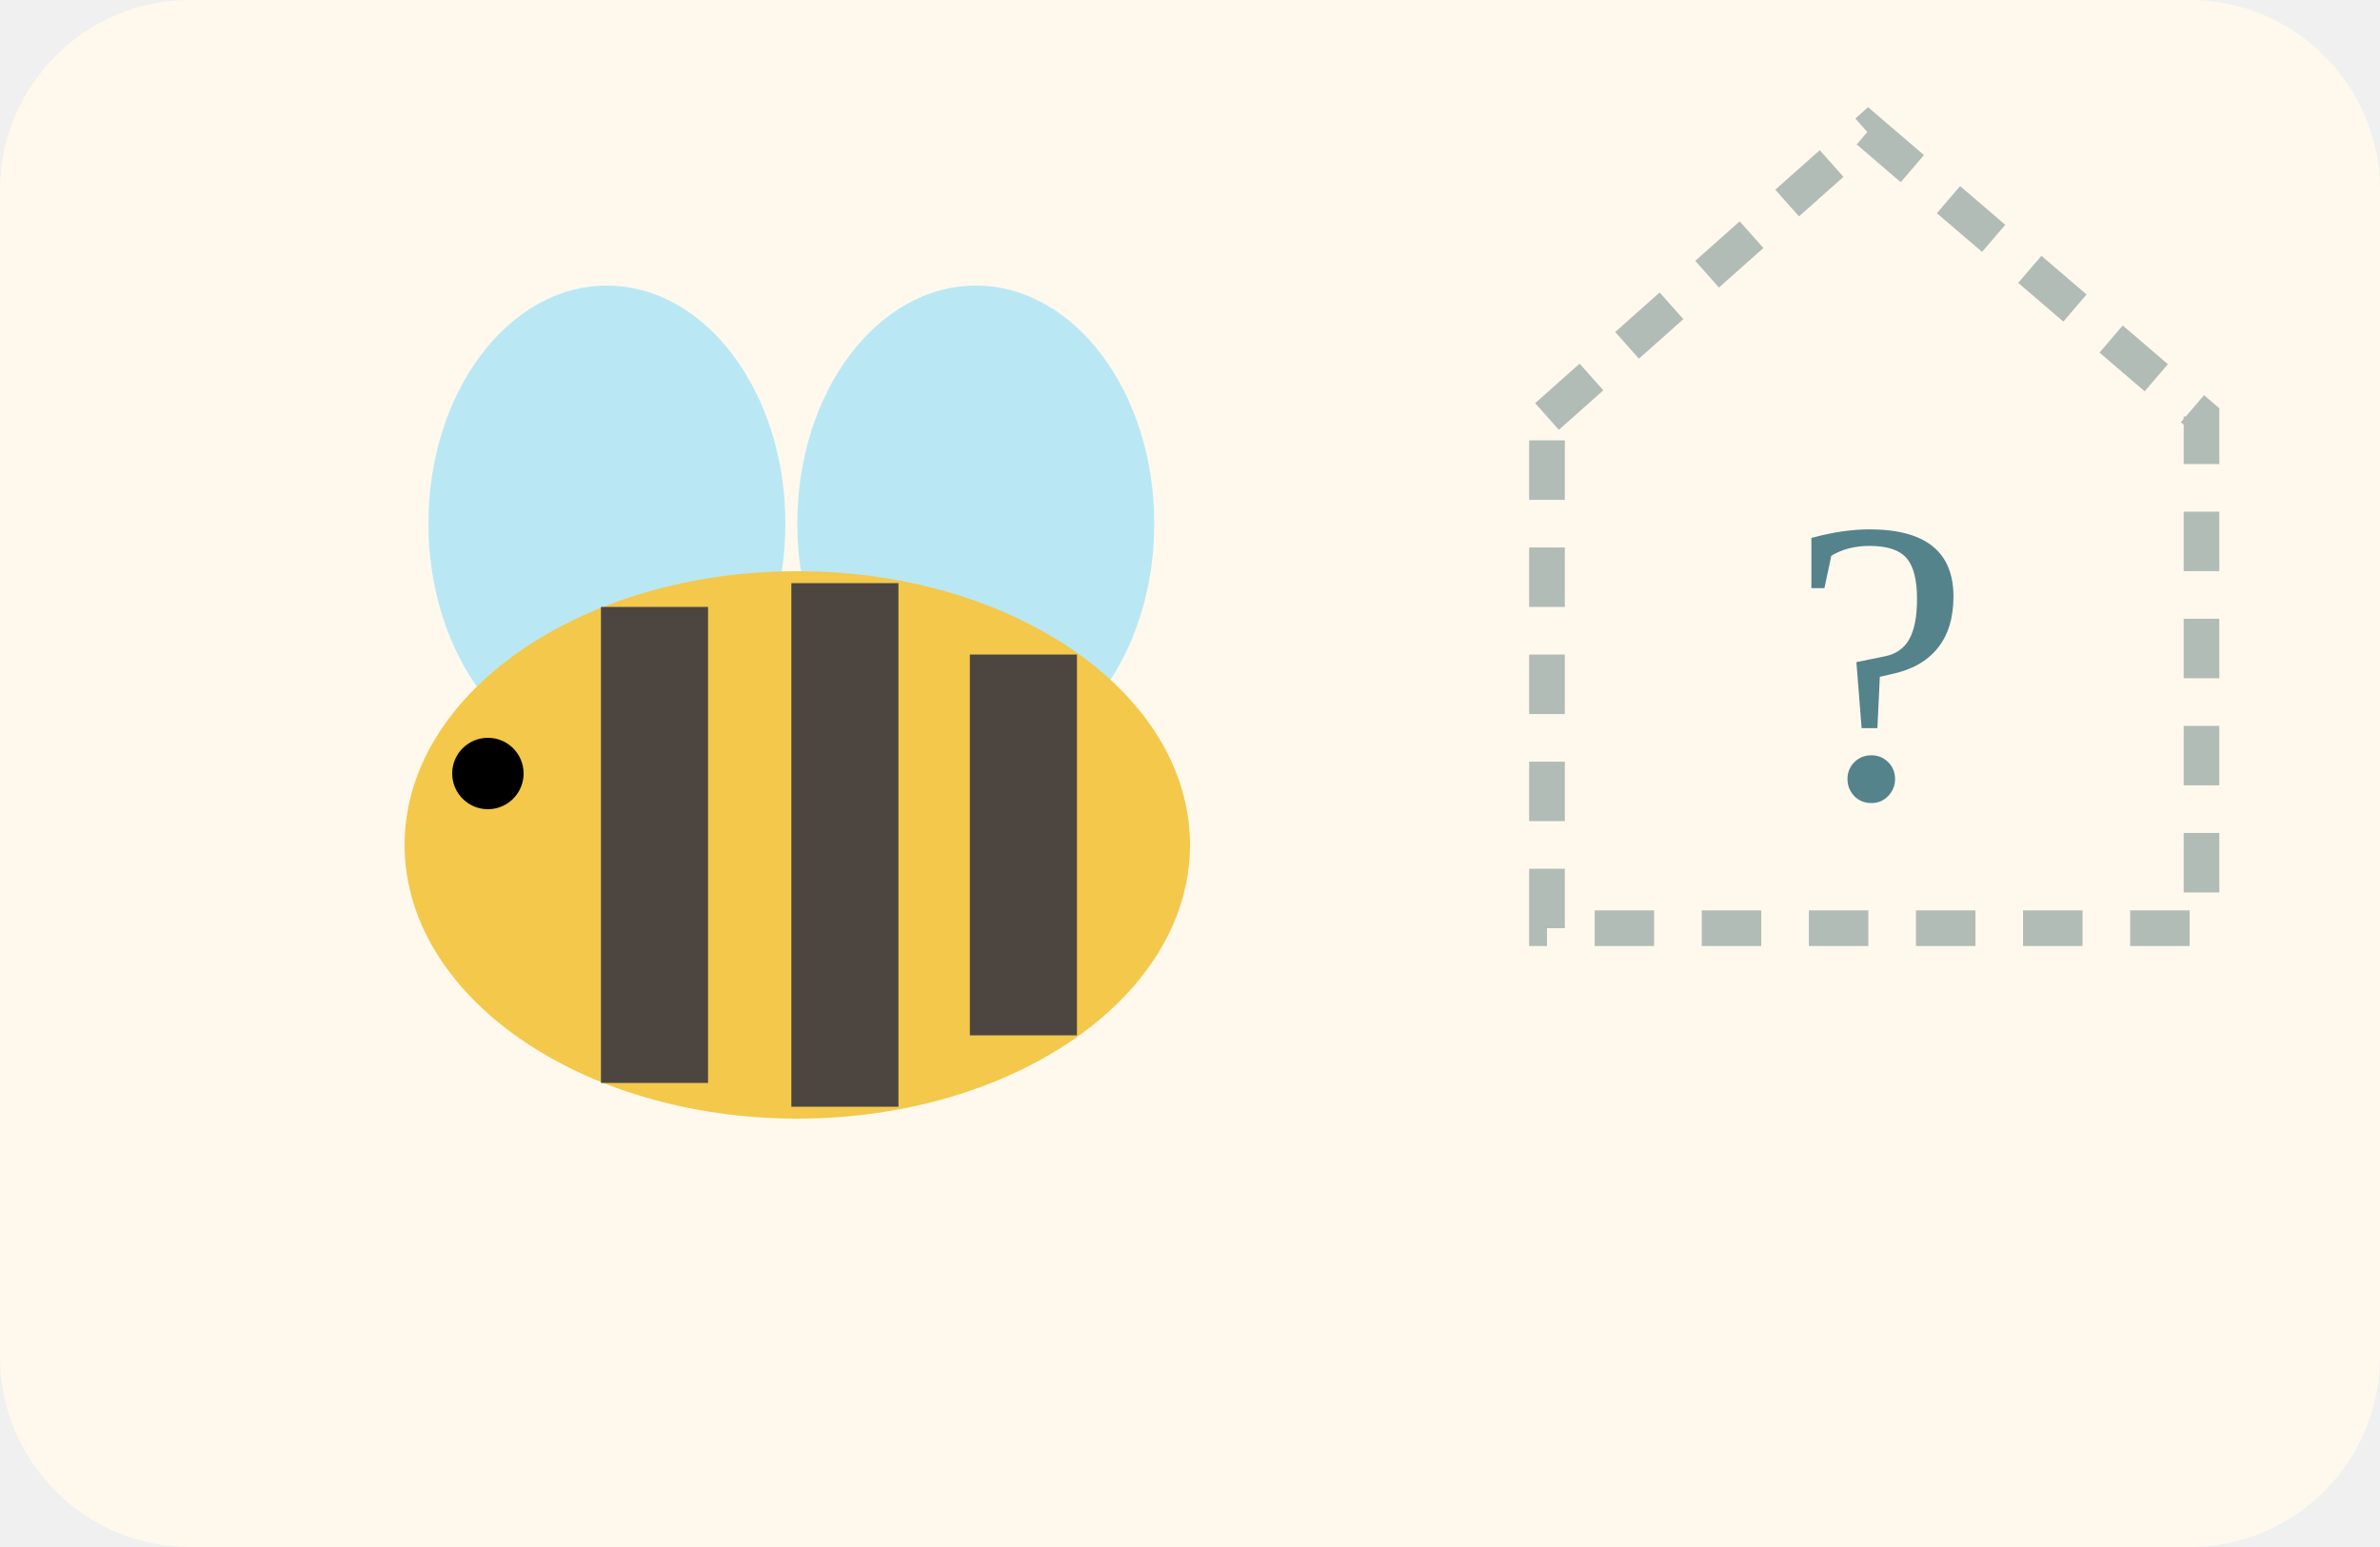
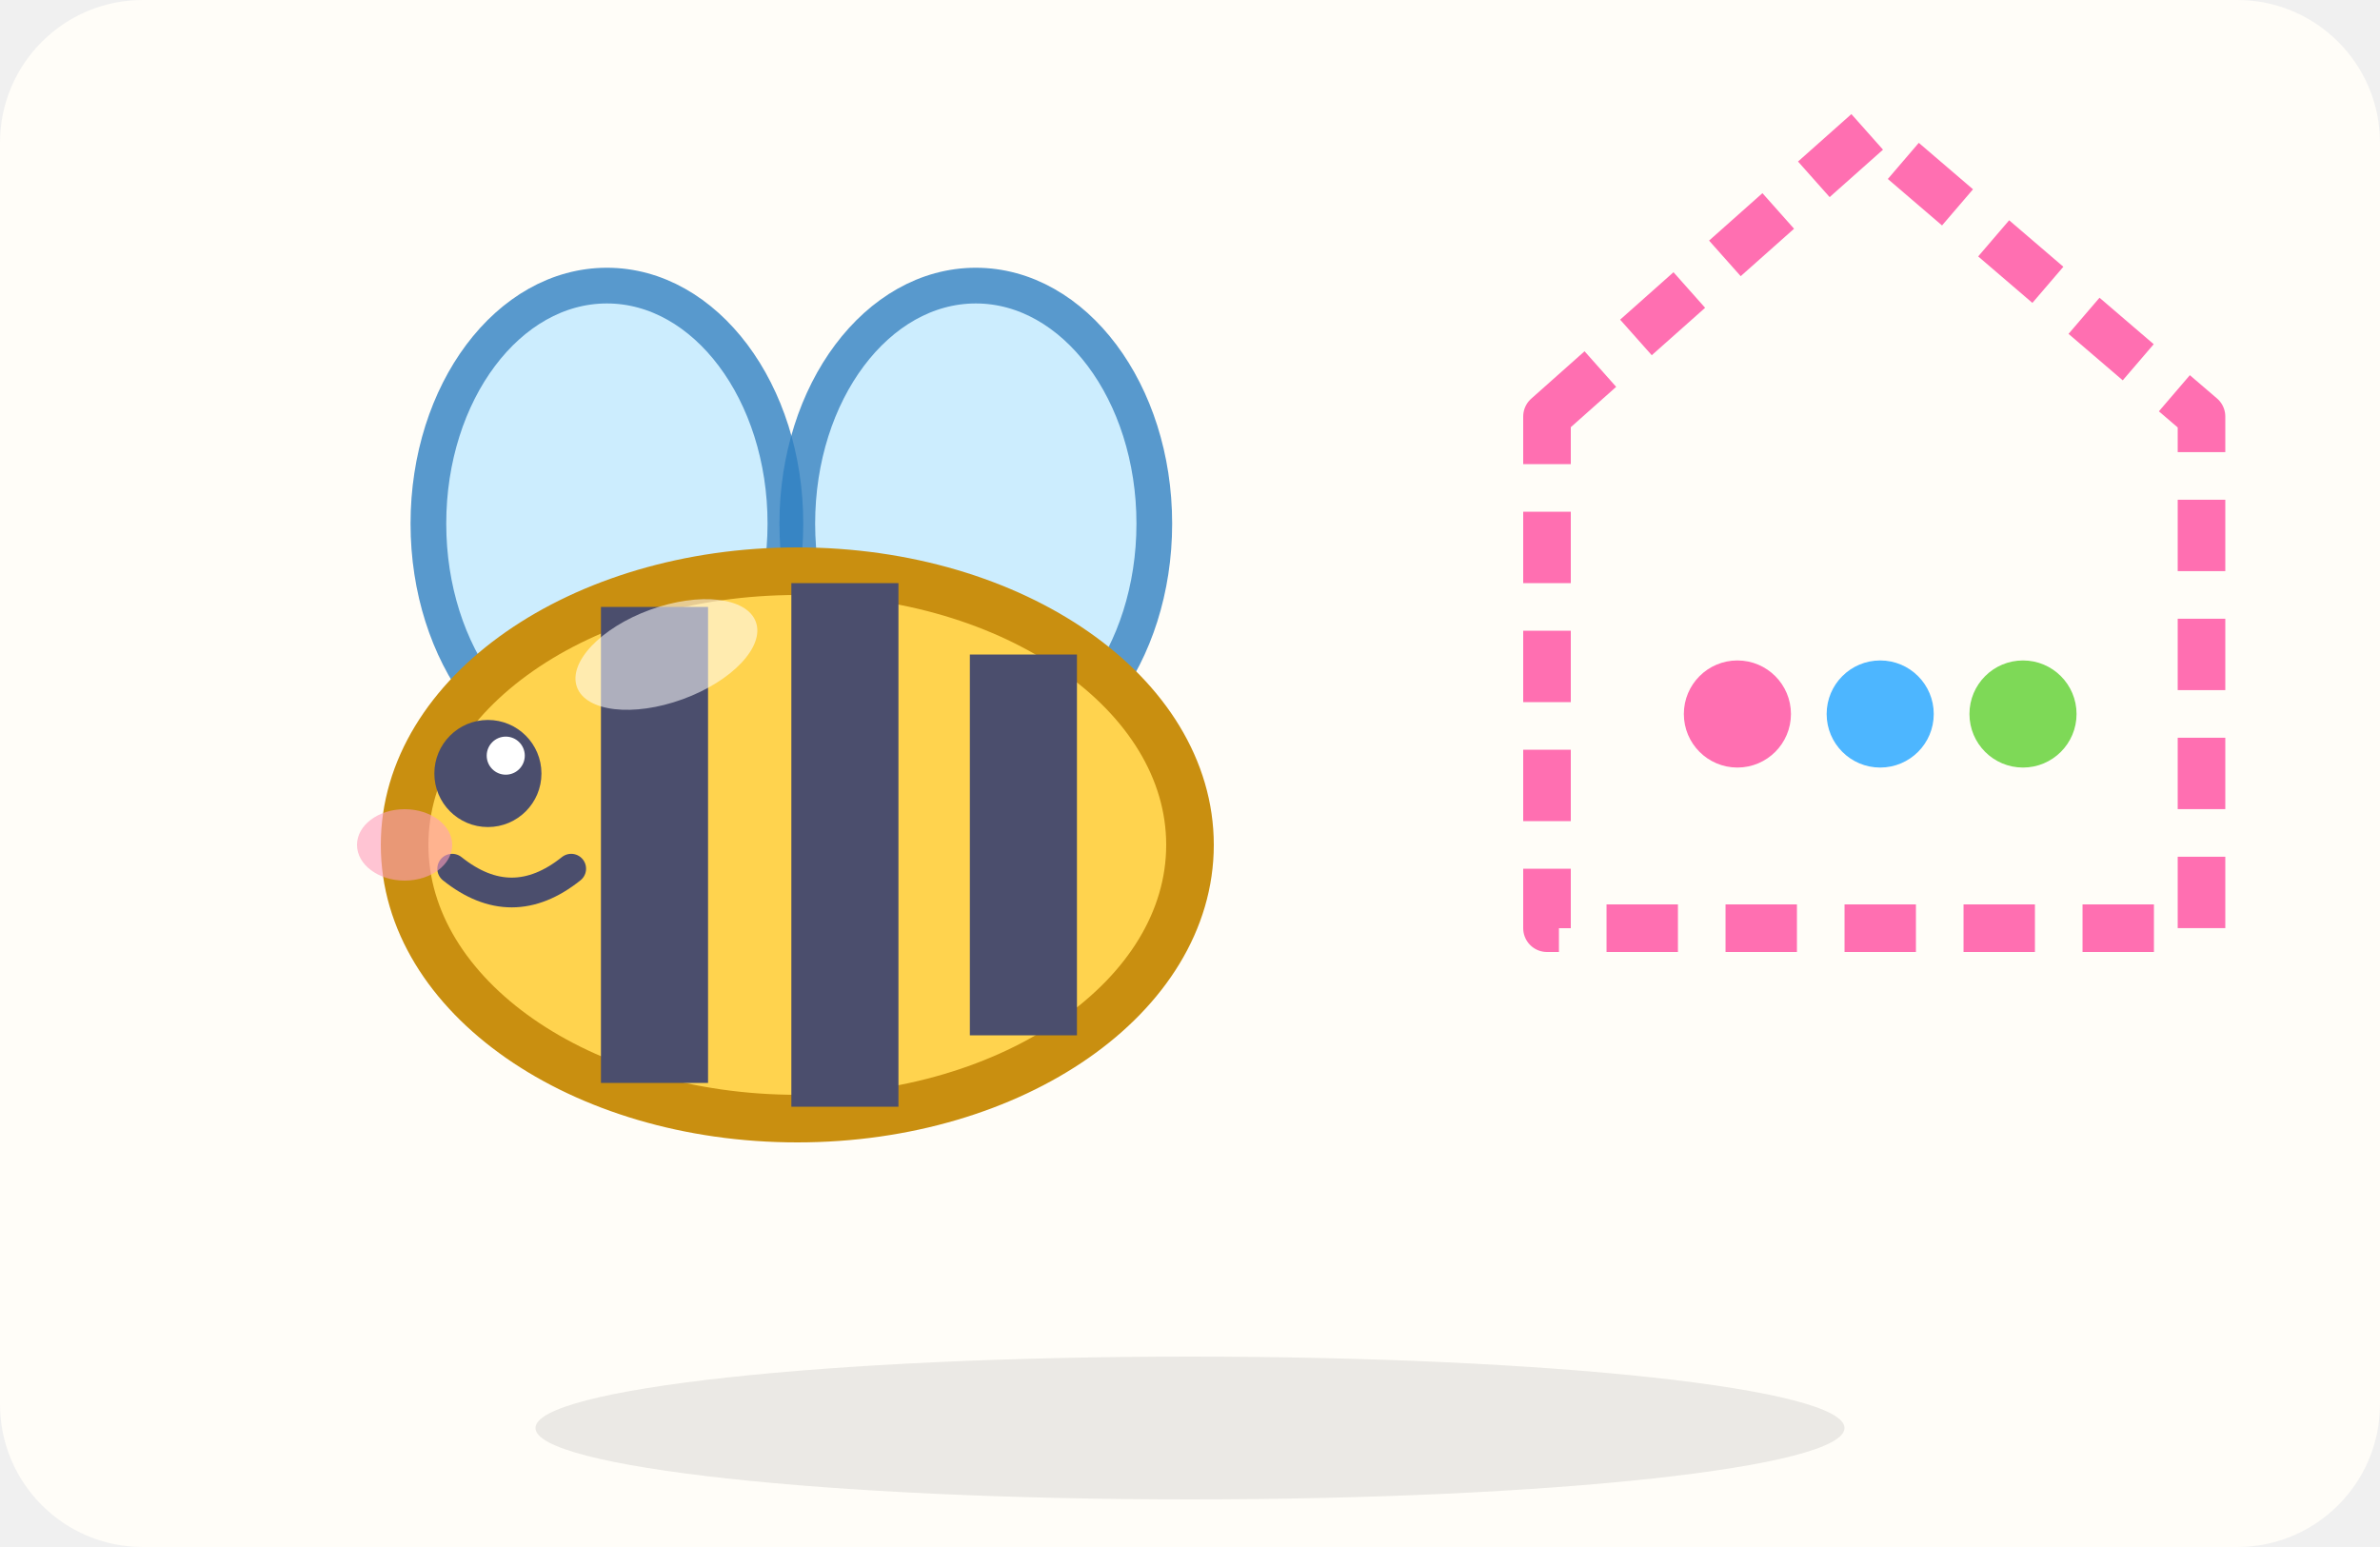
<svg xmlns="http://www.w3.org/2000/svg" viewBox="0 0 200 130">
-   <rect width="200" height="130" rx="16" fill="#fff9ed" />
+   <rect width="200" height="130" rx="12" fill="#fffdf8" />
+   <ellipse cx="100" cy="120" rx="55" ry="6" fill="#000" opacity="0.08" />
  <g transform="translate(16,13)">
    <g stroke-linejoin="round">
-       <ellipse cx="35" cy="31" rx="15" ry="20" fill="#b9e8f4" />
-       <ellipse cx="66" cy="31" rx="15" ry="20" fill="#b9e8f4" />
-       <ellipse cx="51" cy="58" rx="33" ry="23" fill="#f3c84b" />
-       <path d="M39 38V78M55 36V80M70 42V74" stroke="#4d4640" stroke-width="9" />
-       <circle cx="25" cy="52" r="3" />
+       <ellipse cx="35" cy="31" rx="15" ry="20" fill="#BFE9FF" opacity="0.8" stroke="#2E7FC2" stroke-width="3" />
+       <ellipse cx="66" cy="31" rx="15" ry="20" fill="#BFE9FF" opacity="0.8" stroke="#2E7FC2" stroke-width="3" />
+       <ellipse cx="51" cy="58" rx="33" ry="23" fill="#FFD34E" stroke="#C98F10" stroke-width="4" />
+       <path d="M39 38V78M55 36V80M70 42V74" fill="none" stroke="#4B4E6D" stroke-width="9" />
+       <ellipse cx="40" cy="42" rx="8" ry="4" fill="#fff" opacity="0.55" transform="rotate(-20 40 42)" />
+       <circle cx="25" cy="52" r="4.5" fill="#4B4E6D" />
+       <circle cx="26.5" cy="50.5" r="1.6" fill="#fff" />
+       <path d="M22 60Q27 64 32 60" fill="none" stroke="#4B4E6D" stroke-width="2.5" stroke-linecap="round" />
+       <ellipse cx="18" cy="58" rx="4" ry="3" fill="#FF9EBB" opacity="0.6" />
    </g>
  </g>
-   <path d="M130 35L157 11L185 35V78H130Z" fill="none" stroke="#b2bcb7" stroke-width="3" stroke-dasharray="5 4" />
-   <text x="158" y="67" text-anchor="middle" font-size="34" fill="#55838b">?</text>
+   <path d="M130 35L157 11L185 35V78H130Z" fill="none" stroke="#FF6FB1" stroke-width="4" stroke-dasharray="6 4" stroke-linejoin="round" />
+   <circle cx="146" cy="60" r="4.5" fill="#FF6FB1" />
+   <circle cx="158" cy="60" r="4.5" fill="#4DB6FF" />
+   <circle cx="170" cy="60" r="4.5" fill="#7ED957" />
</svg>
